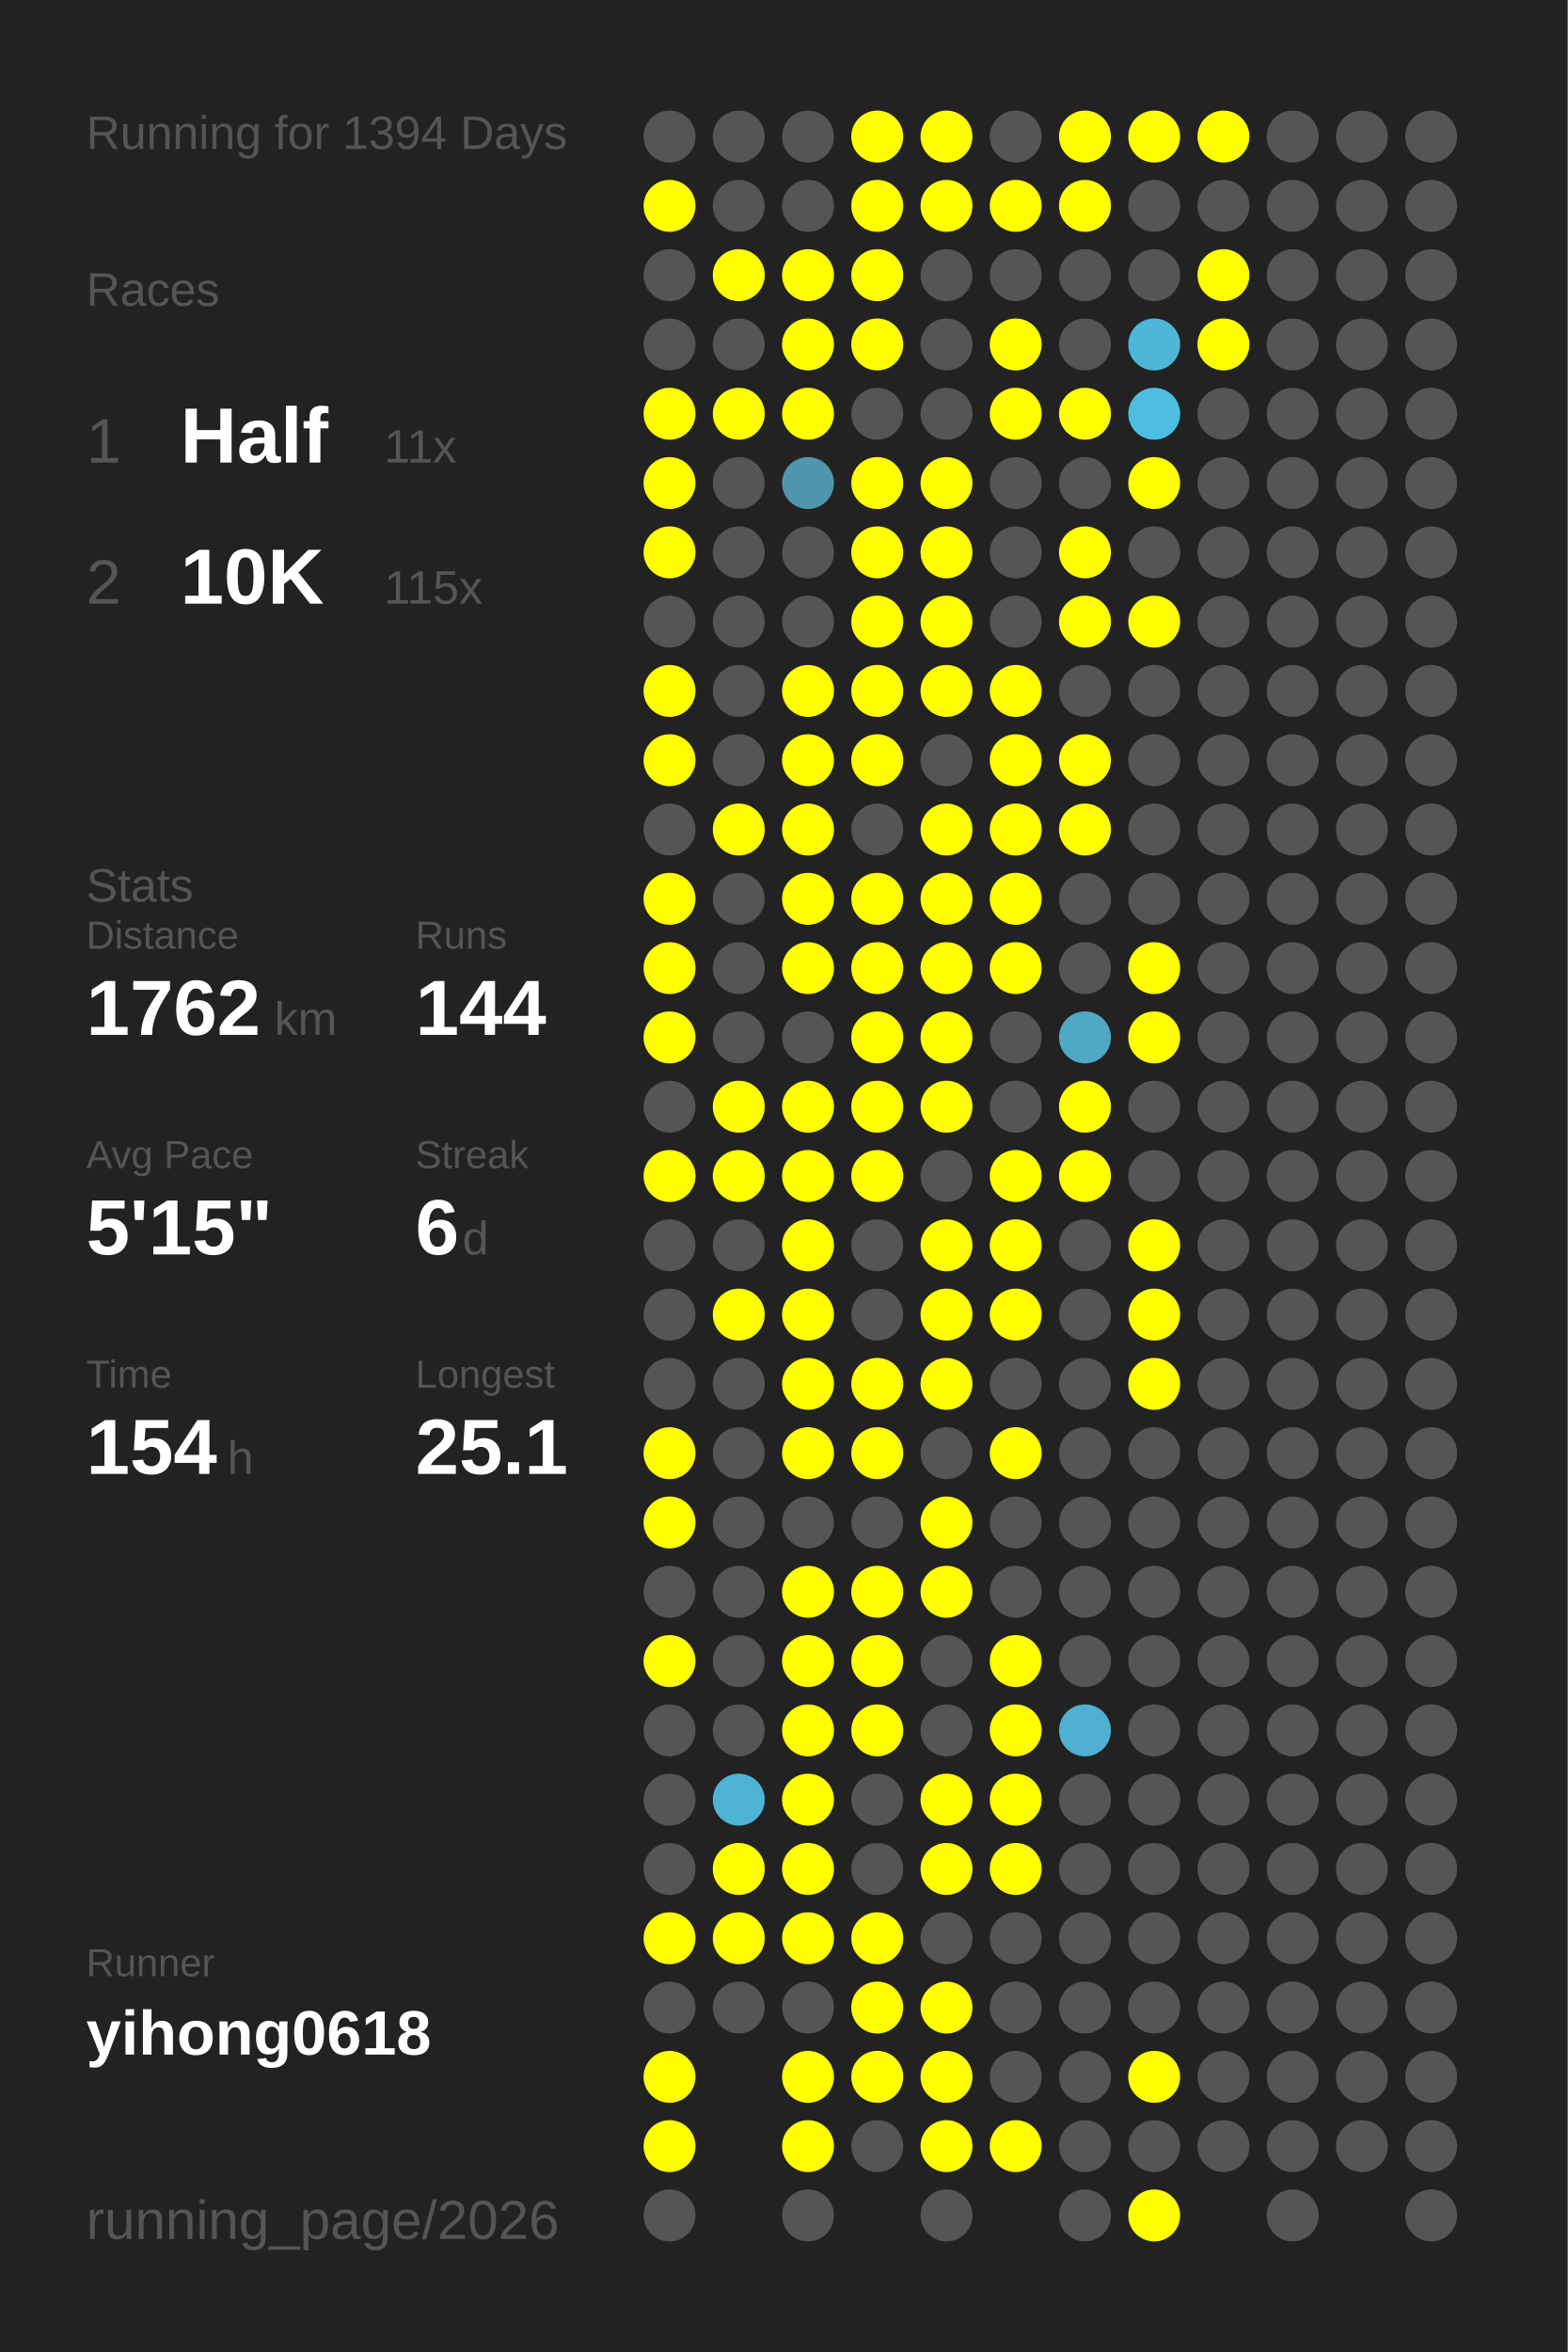
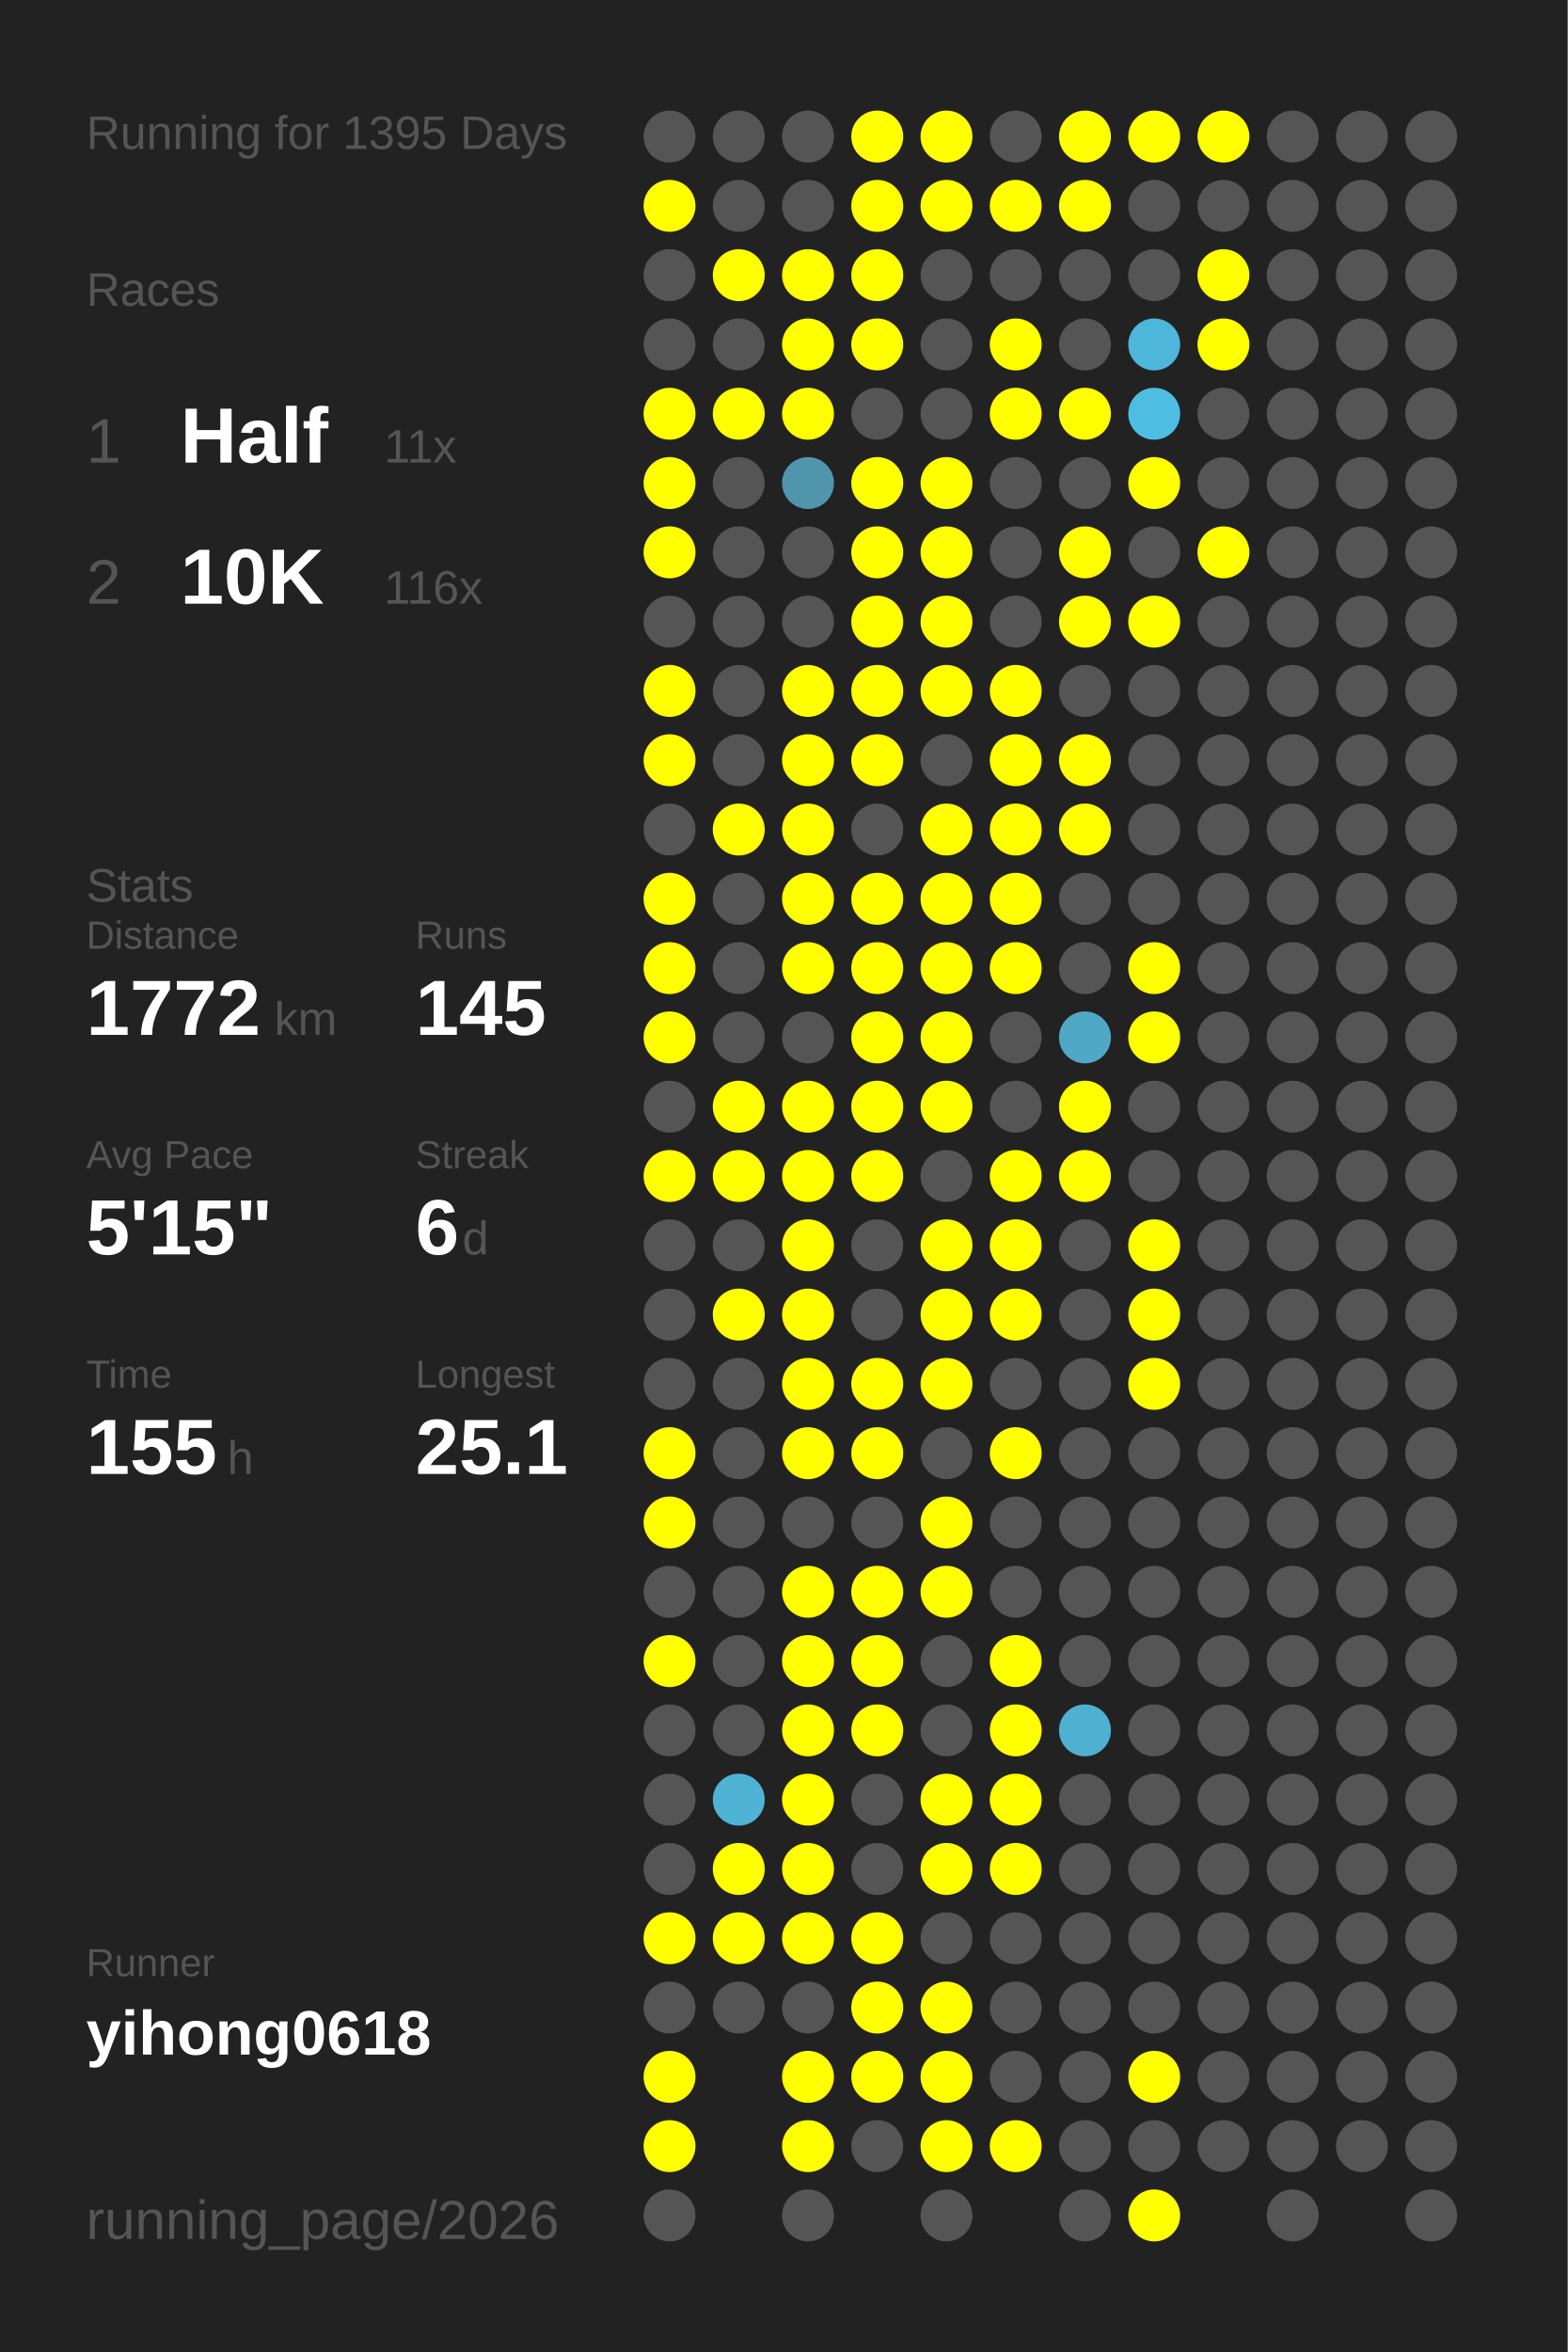
<svg xmlns="http://www.w3.org/2000/svg" baseProfile="full" height="300mm" version="1.1" viewBox="0,0,200,300" width="200mm">
  <defs />
  <rect fill="#222222" height="300" width="200" x="0" y="0" />
-   <text fill="#555555" style="font-size:6px; font-family:Arial;" x="11" y="19">Running for 1394 Days</text>
+   <text fill="#555555" style="font-size:6px; font-family:Arial;" x="11" y="19">Running for 1395 Days</text>
  <text fill="#555555" style="font-size:6px; font-family:Arial;" x="11" y="39">Races</text>
  <text fill="#555555" style="font-size:8px; font-family:Arial;" x="11" y="59">1</text>
  <text fill="#FFFFFF" style="font-size:10px; font-family:Arial; font-weight:bold;" x="23" y="59">Half</text>
  <text fill="#555555" style="font-size:6px; font-family:Arial;" x="49" y="59">11x</text>
  <text fill="#555555" style="font-size:8px; font-family:Arial;" x="11" y="77">2</text>
  <text fill="#FFFFFF" style="font-size:10px; font-family:Arial; font-weight:bold;" x="23" y="77">10K</text>
-   <text fill="#555555" style="font-size:6px; font-family:Arial;" x="49" y="77">115x</text>
+   <text fill="#555555" style="font-size:6px; font-family:Arial;" x="49" y="77">116x</text>
  <text fill="#555555" style="font-size:6px; font-family:Arial;" x="11" y="115">Stats</text>
  <text fill="#555555" style="font-size:5px; font-family:Arial;" x="11" y="121">Distance</text>
-   <text fill="#FFFFFF" style="font-size:10px; font-family:Arial; font-weight:bold;" x="11" y="132">1762</text>
+   <text fill="#FFFFFF" style="font-size:10px; font-family:Arial; font-weight:bold;" x="11" y="132">1772</text>
  <text fill="#555555" style="font-size:6px; font-family:Arial;" x="35" y="132">km</text>
  <text fill="#555555" style="font-size:5px; font-family:Arial;" x="53" y="121">Runs</text>
-   <text fill="#FFFFFF" style="font-size:10px; font-family:Arial; font-weight:bold;" x="53" y="132">144</text>
+   <text fill="#FFFFFF" style="font-size:10px; font-family:Arial; font-weight:bold;" x="53" y="132">145</text>
  <text fill="#555555" style="font-size:5px; font-family:Arial;" x="11" y="149">Avg Pace</text>
  <text fill="#FFFFFF" style="font-size:10px; font-family:Arial; font-weight:bold;" x="11" y="160">5'15"</text>
  <text fill="#555555" style="font-size:5px; font-family:Arial;" x="53" y="149">Streak</text>
  <text fill="#FFFFFF" style="font-size:10px; font-family:Arial; font-weight:bold;" x="53" y="160">6</text>
  <text fill="#555555" style="font-size:6px; font-family:Arial;" x="59" y="160">d</text>
  <text fill="#555555" style="font-size:5px; font-family:Arial;" x="11" y="177">Time</text>
-   <text fill="#FFFFFF" style="font-size:10px; font-family:Arial; font-weight:bold;" x="11" y="188">154</text>
+   <text fill="#FFFFFF" style="font-size:10px; font-family:Arial; font-weight:bold;" x="11" y="188">155</text>
  <text fill="#555555" style="font-size:6px; font-family:Arial;" x="29" y="188">h</text>
  <text fill="#555555" style="font-size:5px; font-family:Arial;" x="53" y="177">Longest</text>
  <text fill="#FFFFFF" style="font-size:10px; font-family:Arial; font-weight:bold;" x="53" y="188">25.1</text>
  <text fill="#555555" style="font-size:5px; font-family:Arial;" x="11" y="252.065">Runner</text>
  <text fill="#FFFFFF" style="font-size:8px; font-family:Arial; font-weight:bold;" x="11" y="262.065">yihong0618</text>
  <text fill="#555555" style="font-size:7px; font-family:Arial;" x="11" y="285.581">running_page/2026</text>
  <circle cx="85.417" cy="17.419" fill="#555555" r="3.312" />
  <circle cx="85.417" cy="26.258" fill="#FFFF00" r="3.312" />
  <circle cx="85.417" cy="35.097" fill="#555555" r="3.312" />
  <circle cx="85.417" cy="43.935" fill="#555555" r="3.312" />
  <circle cx="85.417" cy="52.774" fill="#FFFF00" r="3.312" />
  <circle cx="85.417" cy="61.613" fill="#FFFF00" r="3.312" />
  <circle cx="85.417" cy="70.452" fill="#FFFF00" r="3.312" />
  <circle cx="85.417" cy="79.29" fill="#555555" r="3.312" />
  <circle cx="85.417" cy="88.129" fill="#FFFF00" r="3.312" />
  <circle cx="85.417" cy="96.968" fill="#FFFF00" r="3.312" />
  <circle cx="85.417" cy="105.806" fill="#555555" r="3.312" />
  <circle cx="85.417" cy="114.645" fill="#FFFF00" r="3.312" />
  <circle cx="85.417" cy="123.484" fill="#FFFF00" r="3.312" />
  <circle cx="85.417" cy="132.323" fill="#FFFF00" r="3.312" />
  <circle cx="85.417" cy="141.161" fill="#555555" r="3.312" />
  <circle cx="85.417" cy="150" fill="#FFFF00" r="3.312" />
  <circle cx="85.417" cy="158.839" fill="#555555" r="3.312" />
  <circle cx="85.417" cy="167.677" fill="#555555" r="3.312" />
  <circle cx="85.417" cy="176.516" fill="#555555" r="3.312" />
  <circle cx="85.417" cy="185.355" fill="#FFFF00" r="3.312" />
  <circle cx="85.417" cy="194.194" fill="#FFFF00" r="3.312" />
  <circle cx="85.417" cy="203.032" fill="#555555" r="3.312" />
  <circle cx="85.417" cy="211.871" fill="#FFFF00" r="3.312" />
  <circle cx="85.417" cy="220.71" fill="#555555" r="3.312" />
  <circle cx="85.417" cy="229.548" fill="#555555" r="3.312" />
  <circle cx="85.417" cy="238.387" fill="#555555" r="3.312" />
  <circle cx="85.417" cy="247.226" fill="#FFFF00" r="3.312" />
  <circle cx="85.417" cy="256.065" fill="#555555" r="3.312" />
  <circle cx="85.417" cy="264.903" fill="#FFFF00" r="3.312" />
  <circle cx="85.417" cy="273.742" fill="#FFFF00" r="3.312" />
  <circle cx="85.417" cy="282.581" fill="#555555" r="3.312" />
  <circle cx="94.25" cy="17.419" fill="#555555" r="3.312" />
  <circle cx="94.25" cy="26.258" fill="#555555" r="3.312" />
  <circle cx="94.25" cy="35.097" fill="#FFFF00" r="3.312" />
  <circle cx="94.25" cy="43.935" fill="#555555" r="3.312" />
  <circle cx="94.25" cy="52.774" fill="#FFFF00" r="3.312" />
  <circle cx="94.25" cy="61.613" fill="#555555" r="3.312" />
  <circle cx="94.25" cy="70.452" fill="#555555" r="3.312" />
  <circle cx="94.25" cy="79.29" fill="#555555" r="3.312" />
  <circle cx="94.25" cy="88.129" fill="#555555" r="3.312" />
  <circle cx="94.25" cy="96.968" fill="#555555" r="3.312" />
  <circle cx="94.25" cy="105.806" fill="#FFFF00" r="3.312" />
  <circle cx="94.25" cy="114.645" fill="#555555" r="3.312" />
  <circle cx="94.25" cy="123.484" fill="#555555" r="3.312" />
  <circle cx="94.25" cy="132.323" fill="#555555" r="3.312" />
  <circle cx="94.25" cy="141.161" fill="#FFFF00" r="3.312" />
  <circle cx="94.25" cy="150" fill="#FFFF00" r="3.312" />
  <circle cx="94.25" cy="158.839" fill="#555555" r="3.312" />
  <circle cx="94.25" cy="167.677" fill="#FFFF00" r="3.312" />
  <circle cx="94.25" cy="176.516" fill="#555555" r="3.312" />
  <circle cx="94.25" cy="185.355" fill="#555555" r="3.312" />
  <circle cx="94.25" cy="194.194" fill="#555555" r="3.312" />
  <circle cx="94.25" cy="203.032" fill="#555555" r="3.312" />
  <circle cx="94.25" cy="211.871" fill="#555555" r="3.312" />
  <circle cx="94.25" cy="220.71" fill="#555555" r="3.312" />
  <circle cx="94.25" cy="229.548" fill="#4eb3d5" r="3.312" />
  <circle cx="94.25" cy="238.387" fill="#FFFF00" r="3.312" />
  <circle cx="94.25" cy="247.226" fill="#FFFF00" r="3.312" />
  <circle cx="94.25" cy="256.065" fill="#555555" r="3.312" />
  <circle cx="103.083" cy="17.419" fill="#555555" r="3.312" />
  <circle cx="103.083" cy="26.258" fill="#555555" r="3.312" />
  <circle cx="103.083" cy="35.097" fill="#FFFF00" r="3.312" />
  <circle cx="103.083" cy="43.935" fill="#FFFF00" r="3.312" />
  <circle cx="103.083" cy="52.774" fill="#FFFF00" r="3.312" />
  <circle cx="103.083" cy="61.613" fill="#5095ac" r="3.312" />
  <circle cx="103.083" cy="70.452" fill="#555555" r="3.312" />
  <circle cx="103.083" cy="79.29" fill="#555555" r="3.312" />
  <circle cx="103.083" cy="88.129" fill="#FFFF00" r="3.312" />
  <circle cx="103.083" cy="96.968" fill="#FFFF00" r="3.312" />
  <circle cx="103.083" cy="105.806" fill="#FFFF00" r="3.312" />
  <circle cx="103.083" cy="114.645" fill="#FFFF00" r="3.312" />
  <circle cx="103.083" cy="123.484" fill="#FFFF00" r="3.312" />
  <circle cx="103.083" cy="132.323" fill="#555555" r="3.312" />
  <circle cx="103.083" cy="141.161" fill="#FFFF00" r="3.312" />
  <circle cx="103.083" cy="150" fill="#FFFF00" r="3.312" />
  <circle cx="103.083" cy="158.839" fill="#FFFF00" r="3.312" />
  <circle cx="103.083" cy="167.677" fill="#FFFF00" r="3.312" />
  <circle cx="103.083" cy="176.516" fill="#FFFF00" r="3.312" />
  <circle cx="103.083" cy="185.355" fill="#FFFF00" r="3.312" />
  <circle cx="103.083" cy="194.194" fill="#555555" r="3.312" />
  <circle cx="103.083" cy="203.032" fill="#FFFF00" r="3.312" />
  <circle cx="103.083" cy="211.871" fill="#FFFF00" r="3.312" />
  <circle cx="103.083" cy="220.71" fill="#FFFF00" r="3.312" />
  <circle cx="103.083" cy="229.548" fill="#FFFF00" r="3.312" />
  <circle cx="103.083" cy="238.387" fill="#FFFF00" r="3.312" />
  <circle cx="103.083" cy="247.226" fill="#FFFF00" r="3.312" />
  <circle cx="103.083" cy="256.065" fill="#555555" r="3.312" />
  <circle cx="103.083" cy="264.903" fill="#FFFF00" r="3.312" />
  <circle cx="103.083" cy="273.742" fill="#FFFF00" r="3.312" />
  <circle cx="103.083" cy="282.581" fill="#555555" r="3.312" />
  <circle cx="111.917" cy="17.419" fill="#FFFF00" r="3.312" />
  <circle cx="111.917" cy="26.258" fill="#FFFF00" r="3.312" />
  <circle cx="111.917" cy="35.097" fill="#FFFF00" r="3.312" />
  <circle cx="111.917" cy="43.935" fill="#FFFF00" r="3.312" />
  <circle cx="111.917" cy="52.774" fill="#555555" r="3.312" />
  <circle cx="111.917" cy="61.613" fill="#FFFF00" r="3.312" />
  <circle cx="111.917" cy="70.452" fill="#FFFF00" r="3.312" />
  <circle cx="111.917" cy="79.29" fill="#FFFF00" r="3.312" />
  <circle cx="111.917" cy="88.129" fill="#FFFF00" r="3.312" />
  <circle cx="111.917" cy="96.968" fill="#FFFF00" r="3.312" />
  <circle cx="111.917" cy="105.806" fill="#555555" r="3.312" />
  <circle cx="111.917" cy="114.645" fill="#FFFF00" r="3.312" />
  <circle cx="111.917" cy="123.484" fill="#FFFF00" r="3.312" />
  <circle cx="111.917" cy="132.323" fill="#FFFF00" r="3.312" />
  <circle cx="111.917" cy="141.161" fill="#FFFF00" r="3.312" />
  <circle cx="111.917" cy="150" fill="#FFFF00" r="3.312" />
  <circle cx="111.917" cy="158.839" fill="#555555" r="3.312" />
  <circle cx="111.917" cy="167.677" fill="#555555" r="3.312" />
  <circle cx="111.917" cy="176.516" fill="#FFFF00" r="3.312" />
  <circle cx="111.917" cy="185.355" fill="#FFFF00" r="3.312" />
  <circle cx="111.917" cy="194.194" fill="#555555" r="3.312" />
  <circle cx="111.917" cy="203.032" fill="#FFFF00" r="3.312" />
  <circle cx="111.917" cy="211.871" fill="#FFFF00" r="3.312" />
  <circle cx="111.917" cy="220.71" fill="#FFFF00" r="3.312" />
  <circle cx="111.917" cy="229.548" fill="#555555" r="3.312" />
  <circle cx="111.917" cy="238.387" fill="#555555" r="3.312" />
  <circle cx="111.917" cy="247.226" fill="#FFFF00" r="3.312" />
  <circle cx="111.917" cy="256.065" fill="#FFFF00" r="3.312" />
  <circle cx="111.917" cy="264.903" fill="#FFFF00" r="3.312" />
  <circle cx="111.917" cy="273.742" fill="#555555" r="3.312" />
  <circle cx="120.75" cy="17.419" fill="#FFFF00" r="3.312" />
  <circle cx="120.75" cy="26.258" fill="#FFFF00" r="3.312" />
  <circle cx="120.75" cy="35.097" fill="#555555" r="3.312" />
  <circle cx="120.75" cy="43.935" fill="#555555" r="3.312" />
  <circle cx="120.75" cy="52.774" fill="#555555" r="3.312" />
  <circle cx="120.75" cy="61.613" fill="#FFFF00" r="3.312" />
  <circle cx="120.75" cy="70.452" fill="#FFFF00" r="3.312" />
  <circle cx="120.75" cy="79.29" fill="#FFFF00" r="3.312" />
  <circle cx="120.75" cy="88.129" fill="#FFFF00" r="3.312" />
  <circle cx="120.75" cy="96.968" fill="#555555" r="3.312" />
  <circle cx="120.75" cy="105.806" fill="#FFFF00" r="3.312" />
  <circle cx="120.75" cy="114.645" fill="#FFFF00" r="3.312" />
  <circle cx="120.75" cy="123.484" fill="#FFFF00" r="3.312" />
  <circle cx="120.75" cy="132.323" fill="#FFFF00" r="3.312" />
  <circle cx="120.75" cy="141.161" fill="#FFFF00" r="3.312" />
  <circle cx="120.75" cy="150" fill="#555555" r="3.312" />
  <circle cx="120.75" cy="158.839" fill="#FFFF00" r="3.312" />
  <circle cx="120.75" cy="167.677" fill="#FFFF00" r="3.312" />
  <circle cx="120.75" cy="176.516" fill="#FFFF00" r="3.312" />
  <circle cx="120.75" cy="185.355" fill="#555555" r="3.312" />
  <circle cx="120.75" cy="194.194" fill="#FFFF00" r="3.312" />
  <circle cx="120.75" cy="203.032" fill="#FFFF00" r="3.312" />
  <circle cx="120.75" cy="211.871" fill="#555555" r="3.312" />
  <circle cx="120.75" cy="220.71" fill="#555555" r="3.312" />
  <circle cx="120.75" cy="229.548" fill="#FFFF00" r="3.312" />
  <circle cx="120.75" cy="238.387" fill="#FFFF00" r="3.312" />
  <circle cx="120.75" cy="247.226" fill="#555555" r="3.312" />
  <circle cx="120.75" cy="256.065" fill="#FFFF00" r="3.312" />
  <circle cx="120.75" cy="264.903" fill="#FFFF00" r="3.312" />
  <circle cx="120.75" cy="273.742" fill="#FFFF00" r="3.312" />
  <circle cx="120.75" cy="282.581" fill="#555555" r="3.312" />
  <circle cx="129.583" cy="17.419" fill="#555555" r="3.312" />
  <circle cx="129.583" cy="26.258" fill="#FFFF00" r="3.312" />
  <circle cx="129.583" cy="35.097" fill="#555555" r="3.312" />
  <circle cx="129.583" cy="43.935" fill="#FFFF00" r="3.312" />
  <circle cx="129.583" cy="52.774" fill="#FFFF00" r="3.312" />
  <circle cx="129.583" cy="61.613" fill="#555555" r="3.312" />
  <circle cx="129.583" cy="70.452" fill="#555555" r="3.312" />
  <circle cx="129.583" cy="79.29" fill="#555555" r="3.312" />
  <circle cx="129.583" cy="88.129" fill="#FFFF00" r="3.312" />
  <circle cx="129.583" cy="96.968" fill="#FFFF00" r="3.312" />
  <circle cx="129.583" cy="105.806" fill="#FFFF00" r="3.312" />
  <circle cx="129.583" cy="114.645" fill="#FFFF00" r="3.312" />
  <circle cx="129.583" cy="123.484" fill="#FFFF00" r="3.312" />
  <circle cx="129.583" cy="132.323" fill="#555555" r="3.312" />
  <circle cx="129.583" cy="141.161" fill="#555555" r="3.312" />
  <circle cx="129.583" cy="150" fill="#FFFF00" r="3.312" />
  <circle cx="129.583" cy="158.839" fill="#FFFF00" r="3.312" />
  <circle cx="129.583" cy="167.677" fill="#FFFF00" r="3.312" />
  <circle cx="129.583" cy="176.516" fill="#555555" r="3.312" />
  <circle cx="129.583" cy="185.355" fill="#FFFF00" r="3.312" />
  <circle cx="129.583" cy="194.194" fill="#555555" r="3.312" />
  <circle cx="129.583" cy="203.032" fill="#555555" r="3.312" />
  <circle cx="129.583" cy="211.871" fill="#FFFF00" r="3.312" />
  <circle cx="129.583" cy="220.71" fill="#FFFF00" r="3.312" />
  <circle cx="129.583" cy="229.548" fill="#FFFF00" r="3.312" />
  <circle cx="129.583" cy="238.387" fill="#FFFF00" r="3.312" />
  <circle cx="129.583" cy="247.226" fill="#555555" r="3.312" />
  <circle cx="129.583" cy="256.065" fill="#555555" r="3.312" />
  <circle cx="129.583" cy="264.903" fill="#555555" r="3.312" />
  <circle cx="129.583" cy="273.742" fill="#FFFF00" r="3.312" />
  <circle cx="138.417" cy="17.419" fill="#FFFF00" r="3.312" />
  <circle cx="138.417" cy="26.258" fill="#FFFF00" r="3.312" />
  <circle cx="138.417" cy="35.097" fill="#555555" r="3.312" />
  <circle cx="138.417" cy="43.935" fill="#555555" r="3.312" />
  <circle cx="138.417" cy="52.774" fill="#FFFF00" r="3.312" />
  <circle cx="138.417" cy="61.613" fill="#555555" r="3.312" />
  <circle cx="138.417" cy="70.452" fill="#FFFF00" r="3.312" />
  <circle cx="138.417" cy="79.29" fill="#FFFF00" r="3.312" />
  <circle cx="138.417" cy="88.129" fill="#555555" r="3.312" />
  <circle cx="138.417" cy="96.968" fill="#FFFF00" r="3.312" />
  <circle cx="138.417" cy="105.806" fill="#FFFF00" r="3.312" />
  <circle cx="138.417" cy="114.645" fill="#555555" r="3.312" />
  <circle cx="138.417" cy="123.484" fill="#555555" r="3.312" />
  <circle cx="138.417" cy="132.323" fill="#4fa8c6" r="3.312" />
  <circle cx="138.417" cy="141.161" fill="#FFFF00" r="3.312" />
  <circle cx="138.417" cy="150" fill="#FFFF00" r="3.312" />
  <circle cx="138.417" cy="158.839" fill="#555555" r="3.312" />
  <circle cx="138.417" cy="167.677" fill="#555555" r="3.312" />
  <circle cx="138.417" cy="176.516" fill="#555555" r="3.312" />
  <circle cx="138.417" cy="185.355" fill="#555555" r="3.312" />
  <circle cx="138.417" cy="194.194" fill="#555555" r="3.312" />
  <circle cx="138.417" cy="203.032" fill="#555555" r="3.312" />
  <circle cx="138.417" cy="211.871" fill="#555555" r="3.312" />
  <circle cx="138.417" cy="220.71" fill="#4fb0d1" r="3.312" />
  <circle cx="138.417" cy="229.548" fill="#555555" r="3.312" />
  <circle cx="138.417" cy="238.387" fill="#555555" r="3.312" />
  <circle cx="138.417" cy="247.226" fill="#555555" r="3.312" />
  <circle cx="138.417" cy="256.065" fill="#555555" r="3.312" />
  <circle cx="138.417" cy="264.903" fill="#555555" r="3.312" />
  <circle cx="138.417" cy="273.742" fill="#555555" r="3.312" />
  <circle cx="138.417" cy="282.581" fill="#555555" r="3.312" />
  <circle cx="147.25" cy="17.419" fill="#FFFF00" r="3.312" />
  <circle cx="147.25" cy="26.258" fill="#555555" r="3.312" />
  <circle cx="147.25" cy="35.097" fill="#555555" r="3.312" />
  <circle cx="147.25" cy="43.935" fill="#4eb6d9" r="3.312" />
  <circle cx="147.25" cy="52.774" fill="#4ebde2" r="3.312" />
  <circle cx="147.25" cy="61.613" fill="#FFFF00" r="3.312" />
  <circle cx="147.25" cy="70.452" fill="#555555" r="3.312" />
  <circle cx="147.25" cy="79.29" fill="#FFFF00" r="3.312" />
  <circle cx="147.25" cy="88.129" fill="#555555" r="3.312" />
  <circle cx="147.25" cy="96.968" fill="#555555" r="3.312" />
  <circle cx="147.25" cy="105.806" fill="#555555" r="3.312" />
  <circle cx="147.25" cy="114.645" fill="#555555" r="3.312" />
  <circle cx="147.25" cy="123.484" fill="#FFFF00" r="3.312" />
  <circle cx="147.25" cy="132.323" fill="#FFFF00" r="3.312" />
  <circle cx="147.25" cy="141.161" fill="#555555" r="3.312" />
  <circle cx="147.25" cy="150" fill="#555555" r="3.312" />
  <circle cx="147.25" cy="158.839" fill="#FFFF00" r="3.312" />
  <circle cx="147.25" cy="167.677" fill="#FFFF00" r="3.312" />
  <circle cx="147.25" cy="176.516" fill="#FFFF00" r="3.312" />
  <circle cx="147.25" cy="185.355" fill="#555555" r="3.312" />
  <circle cx="147.25" cy="194.194" fill="#555555" r="3.312" />
  <circle cx="147.25" cy="203.032" fill="#555555" r="3.312" />
  <circle cx="147.25" cy="211.871" fill="#555555" r="3.312" />
  <circle cx="147.25" cy="220.71" fill="#555555" r="3.312" />
  <circle cx="147.25" cy="229.548" fill="#555555" r="3.312" />
  <circle cx="147.25" cy="238.387" fill="#555555" r="3.312" />
  <circle cx="147.25" cy="247.226" fill="#555555" r="3.312" />
  <circle cx="147.25" cy="256.065" fill="#555555" r="3.312" />
  <circle cx="147.25" cy="264.903" fill="#FFFF00" r="3.312" />
  <circle cx="147.25" cy="273.742" fill="#555555" r="3.312" />
  <circle cx="147.25" cy="282.581" fill="#FFFF00" r="3.312" />
  <circle cx="156.083" cy="17.419" fill="#FFFF00" r="3.312" />
  <circle cx="156.083" cy="26.258" fill="#555555" r="3.312" />
  <circle cx="156.083" cy="35.097" fill="#FFFF00" r="3.312" />
  <circle cx="156.083" cy="43.935" fill="#FFFF00" r="3.312" />
  <circle cx="156.083" cy="52.774" fill="#555555" r="3.312" />
  <circle cx="156.083" cy="61.613" fill="#555555" r="3.312" />
-   <circle cx="156.083" cy="70.452" fill="#555555" r="3.312" />
+   <circle cx="156.083" cy="70.452" fill="#FFFF00" r="3.312" />
  <circle cx="156.083" cy="79.29" fill="#555555" r="3.312" />
  <circle cx="156.083" cy="88.129" fill="#555555" r="3.312" />
  <circle cx="156.083" cy="96.968" fill="#555555" r="3.312" />
  <circle cx="156.083" cy="105.806" fill="#555555" r="3.312" />
  <circle cx="156.083" cy="114.645" fill="#555555" r="3.312" />
  <circle cx="156.083" cy="123.484" fill="#555555" r="3.312" />
  <circle cx="156.083" cy="132.323" fill="#555555" r="3.312" />
  <circle cx="156.083" cy="141.161" fill="#555555" r="3.312" />
  <circle cx="156.083" cy="150" fill="#555555" r="3.312" />
  <circle cx="156.083" cy="158.839" fill="#555555" r="3.312" />
  <circle cx="156.083" cy="167.677" fill="#555555" r="3.312" />
  <circle cx="156.083" cy="176.516" fill="#555555" r="3.312" />
  <circle cx="156.083" cy="185.355" fill="#555555" r="3.312" />
  <circle cx="156.083" cy="194.194" fill="#555555" r="3.312" />
  <circle cx="156.083" cy="203.032" fill="#555555" r="3.312" />
  <circle cx="156.083" cy="211.871" fill="#555555" r="3.312" />
  <circle cx="156.083" cy="220.71" fill="#555555" r="3.312" />
  <circle cx="156.083" cy="229.548" fill="#555555" r="3.312" />
  <circle cx="156.083" cy="238.387" fill="#555555" r="3.312" />
  <circle cx="156.083" cy="247.226" fill="#555555" r="3.312" />
  <circle cx="156.083" cy="256.065" fill="#555555" r="3.312" />
  <circle cx="156.083" cy="264.903" fill="#555555" r="3.312" />
  <circle cx="156.083" cy="273.742" fill="#555555" r="3.312" />
  <circle cx="164.917" cy="17.419" fill="#555555" r="3.312" />
  <circle cx="164.917" cy="26.258" fill="#555555" r="3.312" />
  <circle cx="164.917" cy="35.097" fill="#555555" r="3.312" />
  <circle cx="164.917" cy="43.935" fill="#555555" r="3.312" />
  <circle cx="164.917" cy="52.774" fill="#555555" r="3.312" />
  <circle cx="164.917" cy="61.613" fill="#555555" r="3.312" />
  <circle cx="164.917" cy="70.452" fill="#555555" r="3.312" />
  <circle cx="164.917" cy="79.29" fill="#555555" r="3.312" />
  <circle cx="164.917" cy="88.129" fill="#555555" r="3.312" />
  <circle cx="164.917" cy="96.968" fill="#555555" r="3.312" />
  <circle cx="164.917" cy="105.806" fill="#555555" r="3.312" />
  <circle cx="164.917" cy="114.645" fill="#555555" r="3.312" />
  <circle cx="164.917" cy="123.484" fill="#555555" r="3.312" />
  <circle cx="164.917" cy="132.323" fill="#555555" r="3.312" />
  <circle cx="164.917" cy="141.161" fill="#555555" r="3.312" />
  <circle cx="164.917" cy="150" fill="#555555" r="3.312" />
  <circle cx="164.917" cy="158.839" fill="#555555" r="3.312" />
  <circle cx="164.917" cy="167.677" fill="#555555" r="3.312" />
  <circle cx="164.917" cy="176.516" fill="#555555" r="3.312" />
  <circle cx="164.917" cy="185.355" fill="#555555" r="3.312" />
  <circle cx="164.917" cy="194.194" fill="#555555" r="3.312" />
  <circle cx="164.917" cy="203.032" fill="#555555" r="3.312" />
  <circle cx="164.917" cy="211.871" fill="#555555" r="3.312" />
  <circle cx="164.917" cy="220.71" fill="#555555" r="3.312" />
  <circle cx="164.917" cy="229.548" fill="#555555" r="3.312" />
  <circle cx="164.917" cy="238.387" fill="#555555" r="3.312" />
  <circle cx="164.917" cy="247.226" fill="#555555" r="3.312" />
  <circle cx="164.917" cy="256.065" fill="#555555" r="3.312" />
  <circle cx="164.917" cy="264.903" fill="#555555" r="3.312" />
  <circle cx="164.917" cy="273.742" fill="#555555" r="3.312" />
  <circle cx="164.917" cy="282.581" fill="#555555" r="3.312" />
  <circle cx="173.75" cy="17.419" fill="#555555" r="3.312" />
  <circle cx="173.75" cy="26.258" fill="#555555" r="3.312" />
  <circle cx="173.75" cy="35.097" fill="#555555" r="3.312" />
  <circle cx="173.75" cy="43.935" fill="#555555" r="3.312" />
  <circle cx="173.75" cy="52.774" fill="#555555" r="3.312" />
  <circle cx="173.75" cy="61.613" fill="#555555" r="3.312" />
  <circle cx="173.75" cy="70.452" fill="#555555" r="3.312" />
  <circle cx="173.75" cy="79.29" fill="#555555" r="3.312" />
  <circle cx="173.75" cy="88.129" fill="#555555" r="3.312" />
  <circle cx="173.75" cy="96.968" fill="#555555" r="3.312" />
  <circle cx="173.75" cy="105.806" fill="#555555" r="3.312" />
  <circle cx="173.75" cy="114.645" fill="#555555" r="3.312" />
  <circle cx="173.75" cy="123.484" fill="#555555" r="3.312" />
  <circle cx="173.75" cy="132.323" fill="#555555" r="3.312" />
  <circle cx="173.75" cy="141.161" fill="#555555" r="3.312" />
  <circle cx="173.75" cy="150" fill="#555555" r="3.312" />
  <circle cx="173.75" cy="158.839" fill="#555555" r="3.312" />
  <circle cx="173.75" cy="167.677" fill="#555555" r="3.312" />
  <circle cx="173.75" cy="176.516" fill="#555555" r="3.312" />
  <circle cx="173.75" cy="185.355" fill="#555555" r="3.312" />
  <circle cx="173.75" cy="194.194" fill="#555555" r="3.312" />
  <circle cx="173.75" cy="203.032" fill="#555555" r="3.312" />
  <circle cx="173.75" cy="211.871" fill="#555555" r="3.312" />
  <circle cx="173.75" cy="220.71" fill="#555555" r="3.312" />
  <circle cx="173.75" cy="229.548" fill="#555555" r="3.312" />
  <circle cx="173.75" cy="238.387" fill="#555555" r="3.312" />
  <circle cx="173.75" cy="247.226" fill="#555555" r="3.312" />
  <circle cx="173.75" cy="256.065" fill="#555555" r="3.312" />
  <circle cx="173.75" cy="264.903" fill="#555555" r="3.312" />
  <circle cx="173.75" cy="273.742" fill="#555555" r="3.312" />
  <circle cx="182.583" cy="17.419" fill="#555555" r="3.312" />
  <circle cx="182.583" cy="26.258" fill="#555555" r="3.312" />
  <circle cx="182.583" cy="35.097" fill="#555555" r="3.312" />
  <circle cx="182.583" cy="43.935" fill="#555555" r="3.312" />
  <circle cx="182.583" cy="52.774" fill="#555555" r="3.312" />
  <circle cx="182.583" cy="61.613" fill="#555555" r="3.312" />
  <circle cx="182.583" cy="70.452" fill="#555555" r="3.312" />
  <circle cx="182.583" cy="79.29" fill="#555555" r="3.312" />
  <circle cx="182.583" cy="88.129" fill="#555555" r="3.312" />
  <circle cx="182.583" cy="96.968" fill="#555555" r="3.312" />
  <circle cx="182.583" cy="105.806" fill="#555555" r="3.312" />
  <circle cx="182.583" cy="114.645" fill="#555555" r="3.312" />
  <circle cx="182.583" cy="123.484" fill="#555555" r="3.312" />
  <circle cx="182.583" cy="132.323" fill="#555555" r="3.312" />
  <circle cx="182.583" cy="141.161" fill="#555555" r="3.312" />
  <circle cx="182.583" cy="150" fill="#555555" r="3.312" />
  <circle cx="182.583" cy="158.839" fill="#555555" r="3.312" />
  <circle cx="182.583" cy="167.677" fill="#555555" r="3.312" />
  <circle cx="182.583" cy="176.516" fill="#555555" r="3.312" />
  <circle cx="182.583" cy="185.355" fill="#555555" r="3.312" />
  <circle cx="182.583" cy="194.194" fill="#555555" r="3.312" />
  <circle cx="182.583" cy="203.032" fill="#555555" r="3.312" />
  <circle cx="182.583" cy="211.871" fill="#555555" r="3.312" />
  <circle cx="182.583" cy="220.71" fill="#555555" r="3.312" />
  <circle cx="182.583" cy="229.548" fill="#555555" r="3.312" />
  <circle cx="182.583" cy="238.387" fill="#555555" r="3.312" />
  <circle cx="182.583" cy="247.226" fill="#555555" r="3.312" />
  <circle cx="182.583" cy="256.065" fill="#555555" r="3.312" />
  <circle cx="182.583" cy="264.903" fill="#555555" r="3.312" />
  <circle cx="182.583" cy="273.742" fill="#555555" r="3.312" />
  <circle cx="182.583" cy="282.581" fill="#555555" r="3.312" />
</svg>
